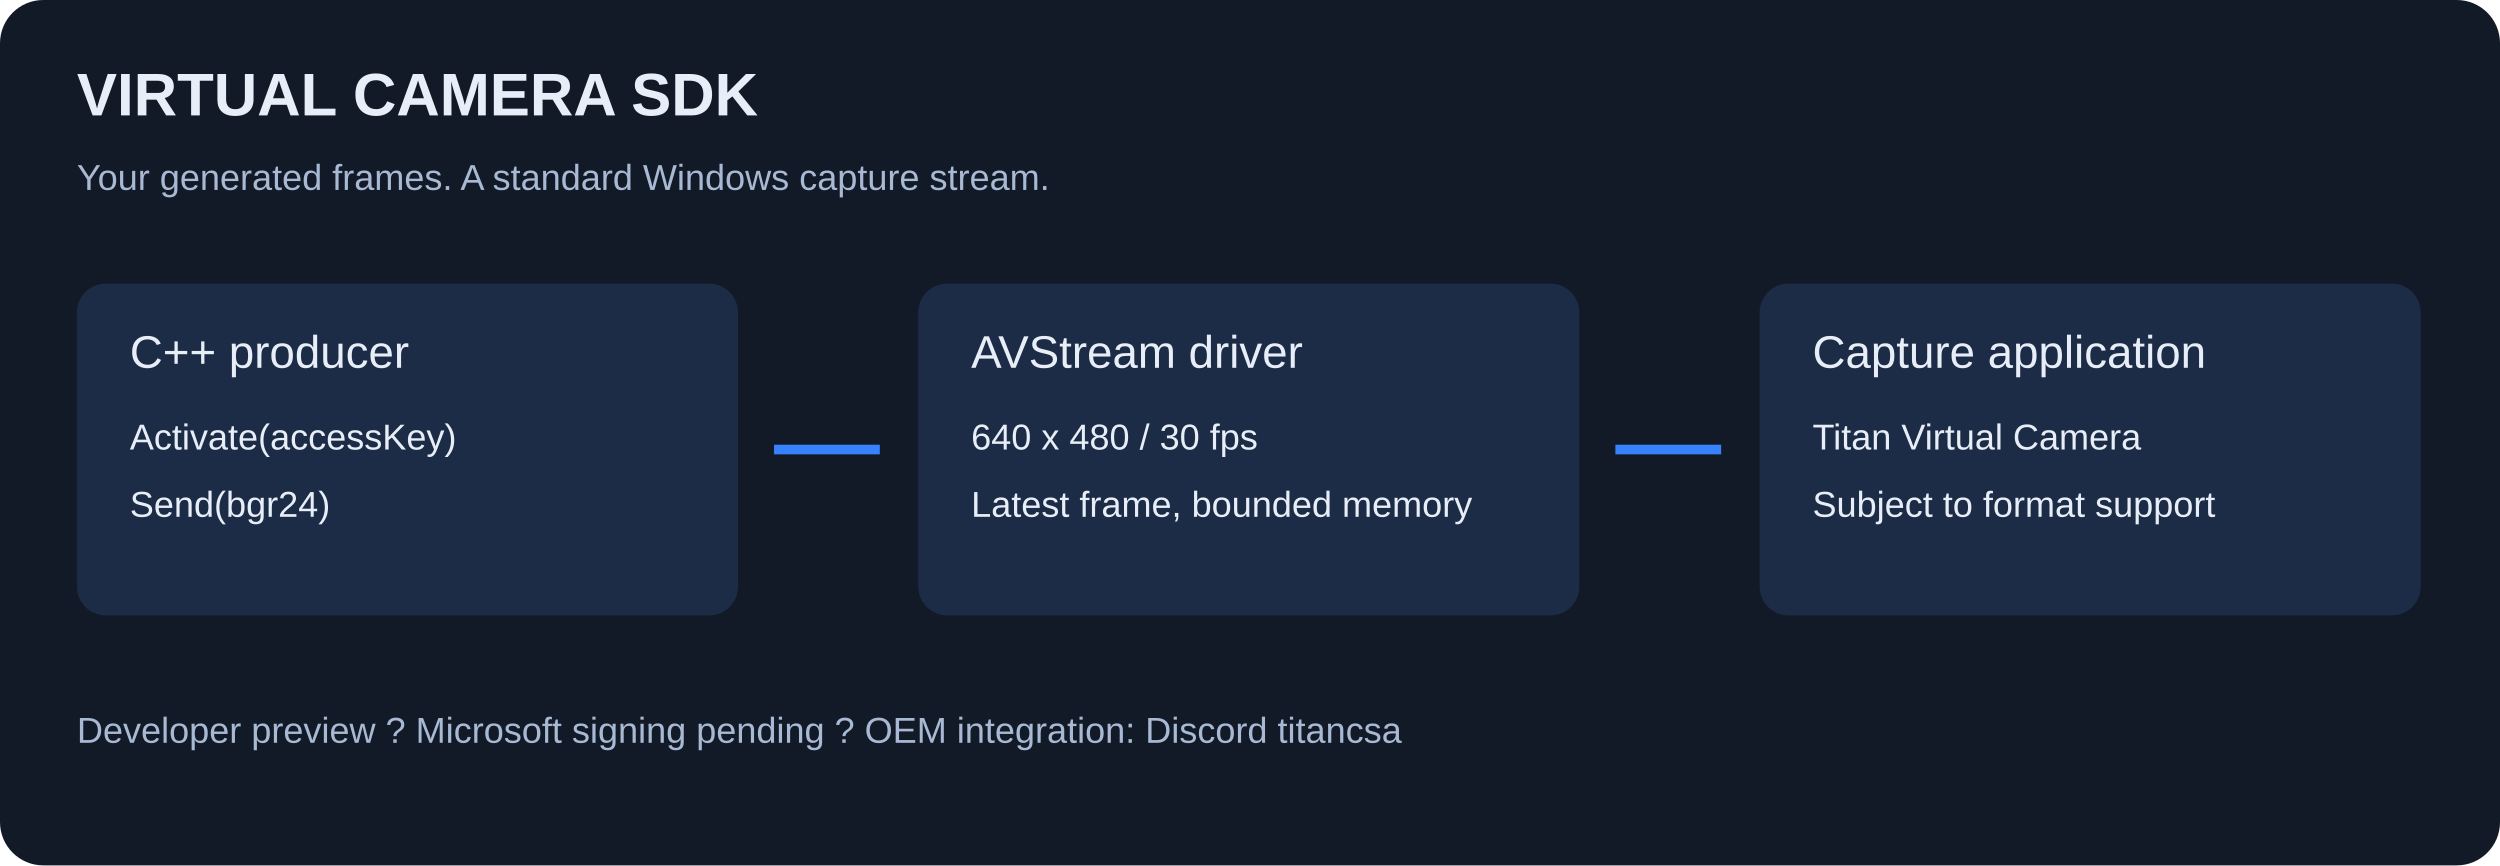
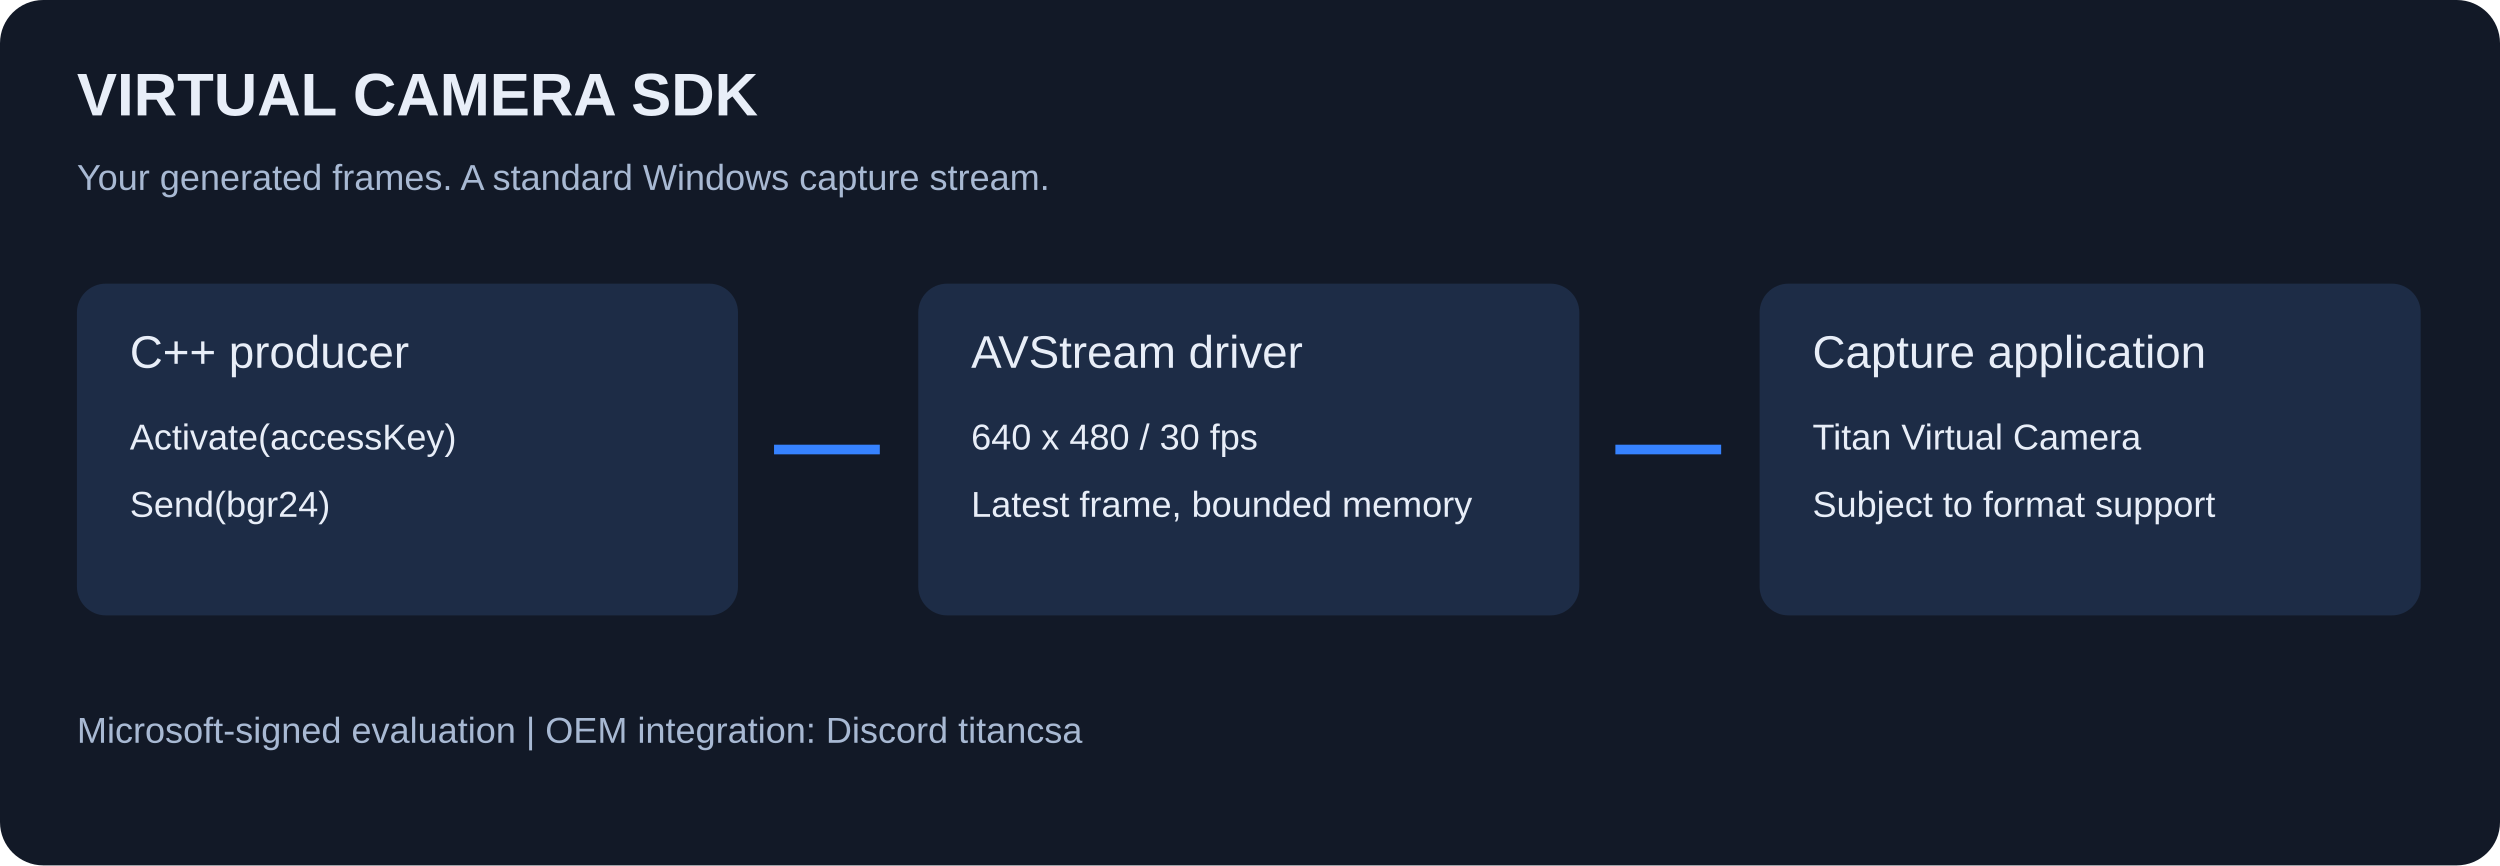
<svg xmlns="http://www.w3.org/2000/svg" width="1040" height="360" viewBox="0 0 1040 360">
  <rect width="1040" height="360" rx="18" fill="#121927" />
  <g font-family="Segoe UI,Arial,sans-serif" fill="#e8eef8">
    <text x="32" y="48" font-size="25" font-weight="600">VIRTUAL CAMERA SDK</text>
    <text x="32" y="79" font-size="15" fill="#a8b9d3">Your generated frames. A standard Windows capture stream.</text>
    <rect x="32" y="118" width="275" height="138" rx="12" fill="#1d2c46" />
    <text x="54" y="153" font-size="19">C++ producer</text>
    <text x="54" y="187" font-size="15">Activate(accessKey)</text>
    <text x="54" y="215" font-size="15">Send(bgr24)</text>
    <path d="M322 187h44" stroke="#3682ff" stroke-width="4" />
    <rect x="382" y="118" width="275" height="138" rx="12" fill="#1d2c46" />
    <text x="404" y="153" font-size="19">AVStream driver</text>
    <text x="404" y="187" font-size="15">640 x 480 / 30 fps</text>
    <text x="404" y="215" font-size="15">Latest frame, bounded memory</text>
    <path d="M672 187h44" stroke="#3682ff" stroke-width="4" />
    <rect x="732" y="118" width="275" height="138" rx="12" fill="#1d2c46" />
    <text x="754" y="153" font-size="19">Capture application</text>
    <text x="754" y="187" font-size="15">Titan Virtual Camera</text>
    <text x="754" y="215" font-size="15">Subject to format support</text>
-     <text x="32" y="309" font-size="15" fill="#a8b9d3">Developer preview ? Microsoft signing pending ? OEM integration: Discord titancsa</text>
+     <text x="32" y="309" font-size="15" fill="#a8b9d3">Microsoft-signed evaluation | OEM integration: Discord titancsa</text>
  </g>
</svg>
